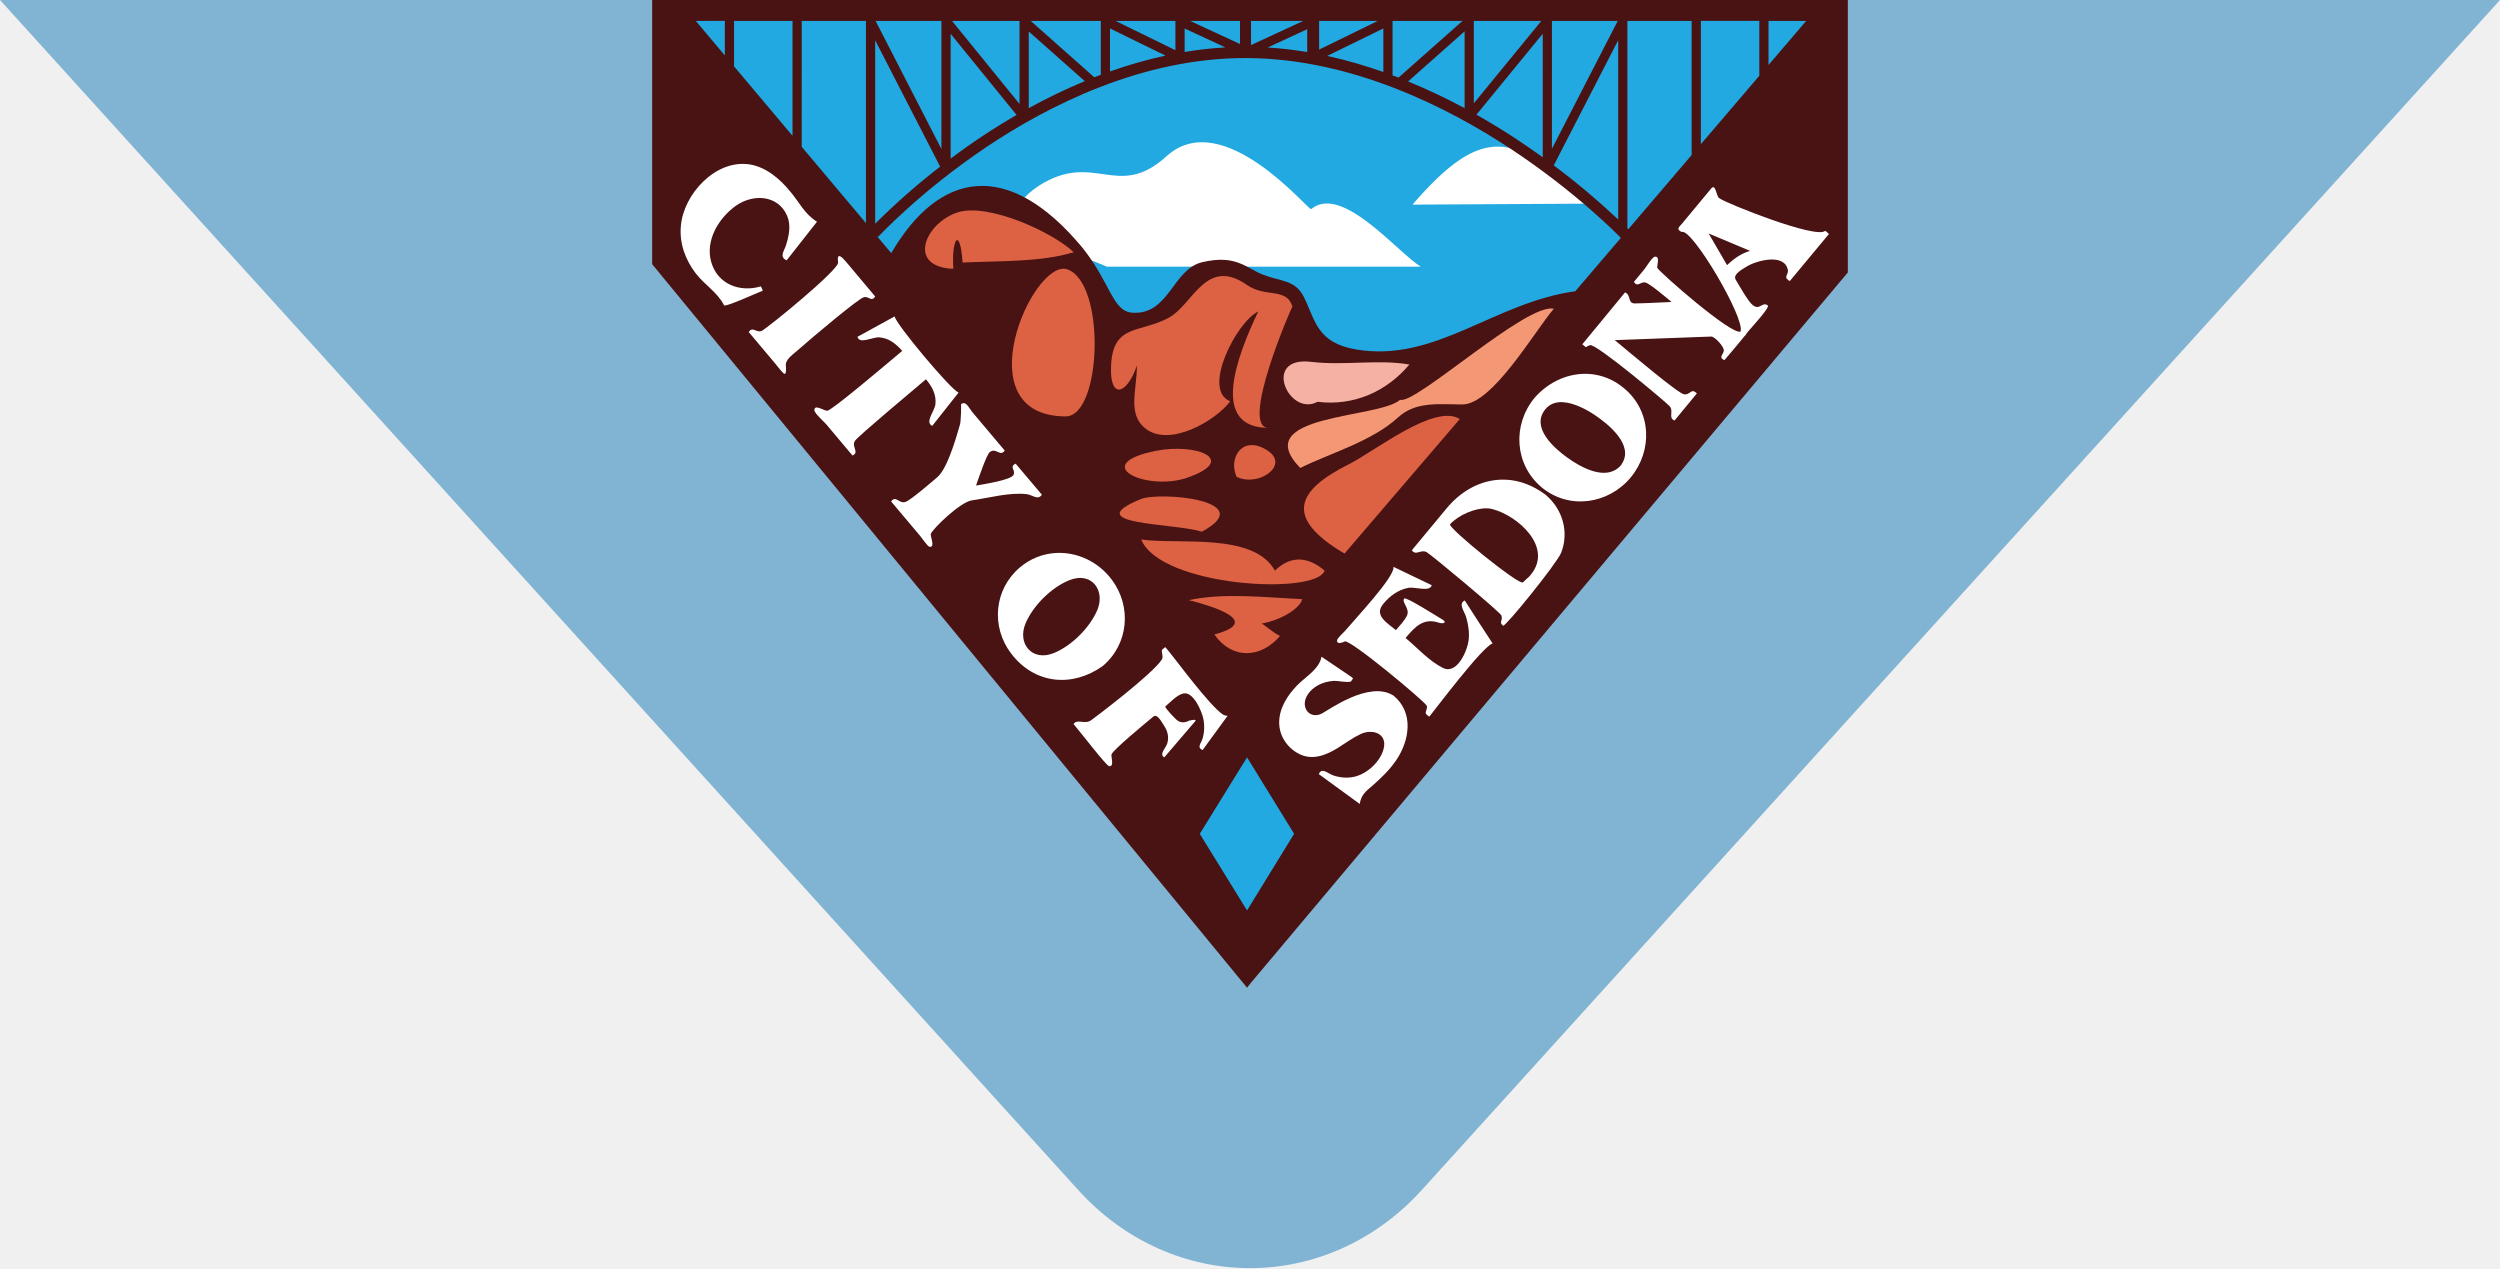
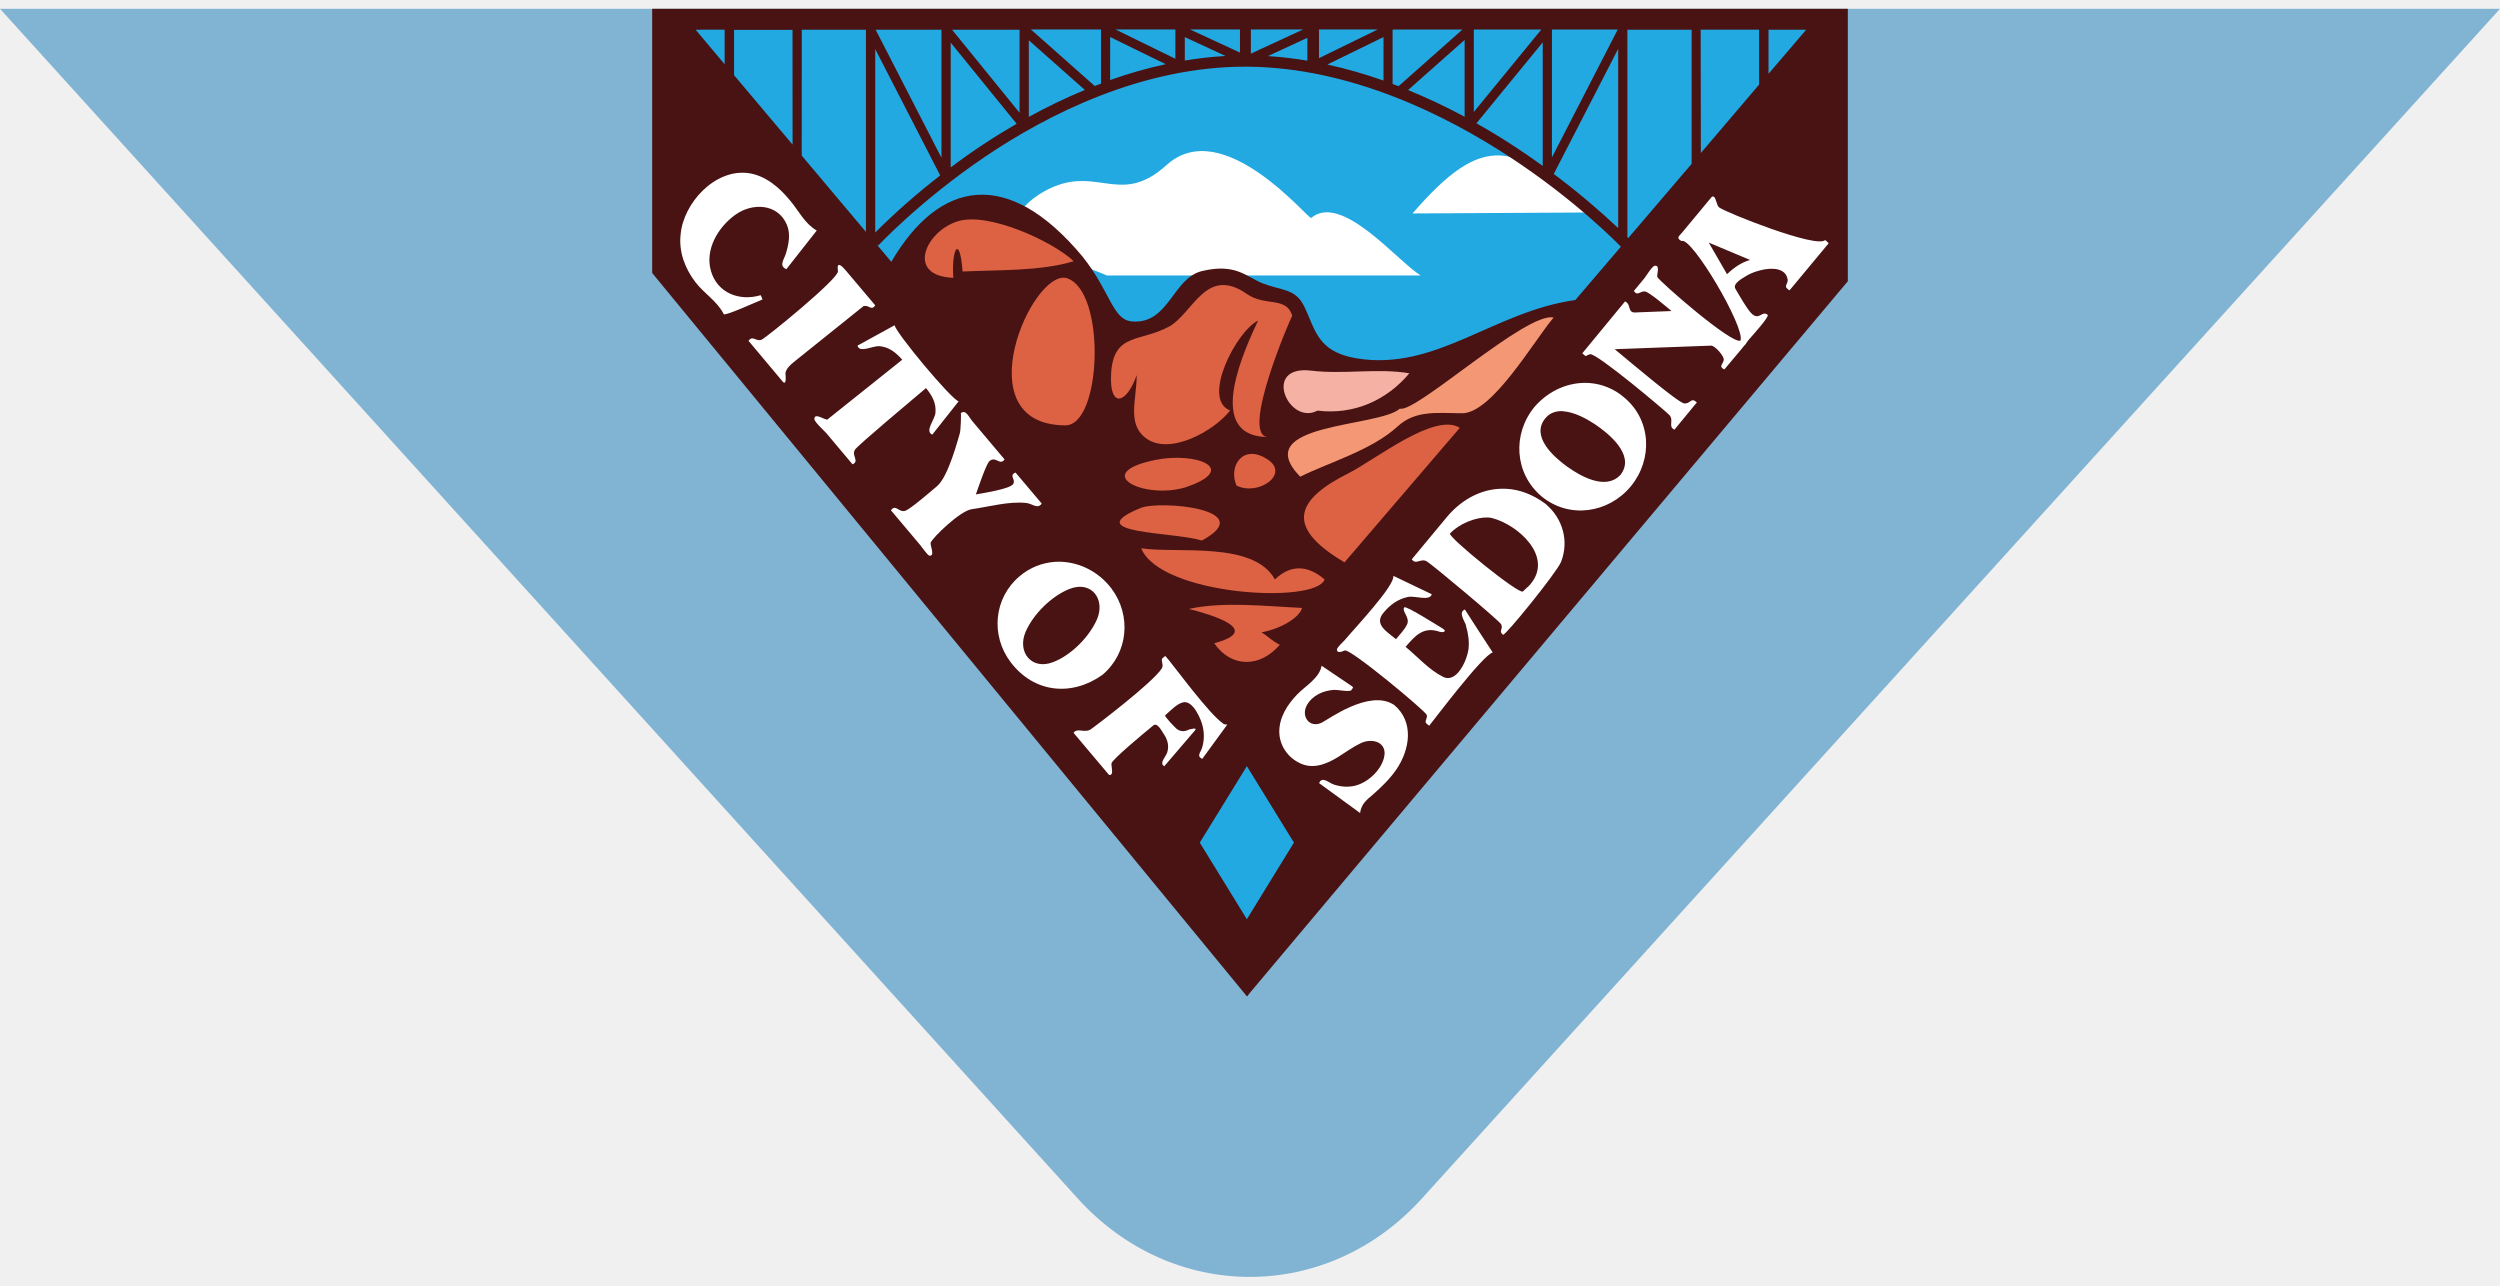
- <svg xmlns="http://www.w3.org/2000/svg" viewBox="0 0 138 70">
-   <path d="M138 0H0l59.51 65.68c5.22 5.761 13.76 5.761 18.98 0z" fill="#81b3d3" />
-   <path d="M36.687.457l32.148 37.879 32.02-37.65z" fill="#23a9e1" />
-   <path d="M61.1 14.719h17.32c-1.29-.8-4.355-4.582-6.043-3.176-.137.115-4.871-5.744-7.982-2.921-2.713 2.466-3.973-.323-7.048 1.63-3.505 2.318 2.026 3.684 3.753 4.467m26.73-3.478l-9.86.054c3.896-4.5 5.647-4.018 9.86-.054" fill="#fff" />
-   <path d="M97.622 3.588V1.154h2.08zm-49.245 9.41l.09.083c.024-.024 2.327-2.511 5.983-4.964 3.367-2.259 8.592-4.944 14.383-4.912 5.778.028 11.077 2.722 14.506 4.977 3.665 2.41 6.027 4.84 6.132 4.95l-2.515 2.945c-4.488.616-7.702 3.945-12.077 3.217-2.205-.366-2.271-1.632-2.902-2.893-.484-.969-1.256-.846-2.263-1.24-.937-.366-1.479-1.128-3.351-.688-1.642.385-1.822 2.933-3.865 2.787-1.096-.079-1.175-1.621-2.755-3.596-4.09-4.915-7.892-4.235-10.547.308l19.638 23.33zM40.011 1.153V3.06l-1.604-1.906zm53.876 0h3.227v3.03L93.887 7.96zM89.832 12.61V1.154h3.546v7.404l-3.5 4.098a.966.966 0 0 0-.046-.046m-.508-10.389v9.894a41.051 41.051 0 0 0-3.557-2.986zm-4.165-.358v6.819c-.463-.334-.95-.673-1.465-1.012-.664-.438-1.4-.892-2.194-1.34zm-4.312-.133v4.24a32.83 32.83 0 0 0-3.12-1.474zm.508-.576h3.727l-3.727 4.55zm4.312 0H89.3l-3.634 7.06zm-8.797 0h3.86L77.2 4.282c-.109-.042-.221-.081-.331-.122V1.154zm-.509.417v2.403a25.927 25.927 0 0 0-3.1-.887zm-4.203.042v1.26a21.458 21.458 0 0 0-2.179-.252zm-6.766-.039l2.248 1.042c-.762.043-1.512.13-2.248.253zm-4.12-.003l3.065 1.498c-1.06.229-2.083.528-3.066.875zm3.61 1.2l-3.304-1.617h3.305zm3.566-.342l-2.754-1.275h2.754zm.609-1.275h2.881l-2.881 1.334zm3.759 0h3.24l-3.24 1.584zM60.405 4.265l-3.51-3.11h3.869V4.13l-.359.135m-3.618-2.527l3.093 2.741a31.493 31.493 0 0 0-3.093 1.489zm-4.312.128l3.64 4.48a35.89 35.89 0 0 0-3.64 2.41zm-4.165.358l3.586 6.974a37.772 37.772 0 0 0-3.586 3.151zm3.656 6l-3.634-7.07h3.634zm4.312-2.485l-3.726-4.585h3.726zM43.747 7.497L40.52 3.664v-2.51h3.227zm.508-6.343H47.8v11.16l-3.546-4.212zm24.8-1.153H36v14.582L68.836 54.52l.22-.275L102 15.04V0z" fill="#491213" />
-   <path d="M66.227 46.026l2.61-4.22 2.598 4.22-2.598 4.23z" fill="#23a9e1" />
-   <path d="M74.218 30.556c-3.433-2.02-2.564-3.523.23-4.925 1.462-.734 4.754-3.38 6.133-2.499l-6.363 7.424m-2.334 2.517c-2.046-.095-4.33-.365-6.262.055 1.207.302 4.151 1.165 1.41 1.894.983 1.407 2.578 1.317 3.624.082-.425-.209-.655-.466-1.007-.686 1.085-.196 2.1-.822 2.235-1.345m1.235-1.574c-.933-.796-1.877-.84-2.746 0-1.165-2.137-5.4-1.421-7.379-1.72 1.065 2.614 9.65 3.102 10.124 1.72m-6.773-2.151c-1.565-.485-6.84-.364-3.388-1.794 1.065-.441 6.593.063 3.388 1.794m1.912-3.03c-.477-1.077.365-2.36 1.74-1.428 1.199.813-.552 2.017-1.74 1.428m-2.836.091c-2.265.679-5.273-.784-1.63-1.52 2.261-.456 4.666.506 1.63 1.52.091-.027-.084.028 0 0m-2.665-6.234c-.545 1.624-1.533 1.927-1.423-.045.126-2.274 1.609-1.729 3.2-2.6 1.324-.726 2.038-3.385 4.31-1.795 1.014.71 2.176.116 2.5 1.19-.016-.054-2.95 6.692-1.318 6.692-3.22 0-1.8-3.845-.568-6.426-1.198.574-3.143 4.341-1.546 4.961-.831 1.095-3.372 2.561-4.696 1.492-1.006-.81-.447-2.158-.459-3.47m-3.963 2.811c-5.596-.046-1.813-8.648.091-8.128 2.19.696 1.944 8.194-.091 8.128m-6.17-8.146c-2.624-.109-1.526-2.567.257-3.121 1.695-.528 5.25 1.114 6.39 2.205-1.808.555-4.146.476-6.134.568-.146-2.026-.62-1.32-.512.348" fill="#dc6243" />
-   <path d="M71.774 25.832c-2.908-2.987 4.342-2.712 5.51-3.763.85.284 6.99-5.377 8.485-5.025-1.074 1.26-3.388 5.282-5.047 5.282-1.275 0-2.565-.19-3.552.718-1.444 1.33-3.837 2.006-5.396 2.788" fill="#f49774" />
-   <path d="M72.727 22.18c-1.592.856-3.098-2.536-.349-2.206 1.826.22 3.676-.154 5.42.147-1.251 1.487-3.056 2.306-5.071 2.059" fill="#f4b1a4" />
-   <path d="M51.113 20.935c.333.401.578.834.523 1.374-.038.375-.607 1.006-.175 1.198l1.455-1.84c-.39-.098-3.482-3.796-3.532-4.201l-2.051 1.126c.106.429.84.003 1.203.03.538.038.926.363 1.268.747-1.12.94-3.85 3.257-4.138 3.305-.146.023-.706-.39-.714-.037-.004.17.553.659.659.786l1.447 1.722c.401-.183-.072-.475.133-.807.15-.243 3.181-2.77 3.922-3.403m-3.423-4.531c.287-.062.405.282.622-.036l-1.59-1.894c-.241-.287-.546-.595-.459.012.058.409-3.969 3.677-4.215 3.778-.31.128-.492-.27-.72.063.475.564.948 1.129 1.424 1.693.16.19.309.397.485.573.22.22.135-.437.145-.38-.06-.333.342-.616.555-.797 1.004-.884 3.505-2.979 3.753-3.012m-5.694-.595c-1.147.34-2.37-.107-2.731-1.326-.353-1.191.398-2.439 1.344-3.117.935-.67 2.33-.63 2.84.544.224.52.102 1.108-.061 1.625-.105.328-.388.649.035.836.56-.711 1.118-1.421 1.676-2.133-.684-.41-.985-1.092-1.493-1.684-.572-.696-1.34-1.35-2.26-1.483-1.864-.264-3.62 1.66-3.762 3.405-.089.946.242 1.849.808 2.597.487.645 1.213 1.054 1.581 1.788.17.062 1.756-.67 2.133-.815-.033-.072-.057-.178-.11-.237-.494.146 0 0 0 0m25.512 23.636c-.747-.499-2.613-3.044-2.969-3.468l-.213-.253c-.007-.01-.185.145-.16.124-.112.094.086.372-.034.56-.515.806-3.738 3.236-3.905 3.352-.36.25-.756-.103-.967.206.467.554 1.805 2.3 1.96 2.325.311.05.096-.53.136-.649.08-.24 1.71-1.588 2.304-2.084.218-.183.447.276.577.468.212.315.307.65.193 1.019-.075.24-.465.597-.162.762.402-.47 1.533-1.788 1.696-1.98.164-.19-.367-.023-.304-.056-.24.124-.466.153-.69-.018-.063-.047-.707-.702-.643-.757.28-.235.623-.625.984-.714.56-.138 1.027.984 1.11 1.382.078.375.067.77-.05 1.136-.08.251-.316.452.012.604l1.383-1.896a.463.463 0 0 1-.258-.063c-.083-.056.09.045 0 0m-9.227-8.921a3.35 3.35 0 0 0-1.977.793c-1.43 1.203-1.616 3.275-.492 4.753 1.292 1.702 3.374 1.895 5.059.694 1.43-1.205 1.612-3.282.5-4.766-.758-1.01-1.932-1.54-3.09-1.474zm1.19 1.386c.949-.108 1.503.799 1.099 1.768-.42.98-1.43 1.989-2.424 2.38-1.18.465-2.011-.537-1.531-1.657.422-.984 1.43-1.983 2.426-2.38.15-.059.294-.095.43-.11zm-2.783-4.63c.308.038.601.356.824.027l-1.447-1.712c-.386.174.03.356-.126.63-.158.277-1.662.507-2.062.578.146-.418.58-1.698.752-1.84.353-.29.573.28.832-.092l-1.78-2.112c-.2-.238-.362-.667-.636-.441.024-.02.003.955-.058 1.125-.056.153-.608 2.361-1.25 2.901-.32.27-1.453 1.256-1.755 1.362-.35.122-.535-.389-.792-.025l1.617 1.92c.082.096.391.56.498.58.339.06.04-.58.074-.706.098-.28 1.623-1.765 2.27-1.856.948-.133 2.077-.455 3.039-.34.22.027-.229-.028 0 0m24.239 6.77c.124.421.194.865.14 1.305-.07.566-.636 1.898-1.411 1.519-.76-.373-1.425-1.122-2.07-1.657.52-.608.978-1.135 1.853-.84.24.08.446-.024.194-.17-.263-.153-2.022-1.276-2.117-1.169-.175.202.343.564.143.957-.148.29-.396.54-.605.79-.467-.394-1.248-.813-.685-1.464.352-.428.811-.76 1.361-.87.368-.075 1.195.252 1.302-.146-.705-.34-1.41-.677-2.115-1.016.115.52-2.173 2.937-2.681 3.548-.074.088-.427.395-.431.517-.006.278.403.062.427.054.315-.116 4.424 3.317 4.526 3.552.065.182-.144.373-.02.475-.006-.006.148.14.165.12.253-.304 2.936-3.88 3.489-4.036a239.664 239.664 0 0 1-1.537-2.372c-.383.168-.013.616.072.903m-4 4.352c-1.348-.87-3.633.83-3.976.994-.675.319-1.162-.353-.812-.975.304-.54.904-.801 1.5-.837.18-.01.875.128.946.017.084-.131.148-.142.028-.224-.557-.375-1.112-.75-1.667-1.126-.115.685-.9 1.121-1.348 1.585-.534.555-.987 1.253-.987 2.05 0 .736.441 1.39 1.089 1.726.737.384 1.505.076 2.158-.331.407-.255.814-.556 1.249-.76.646-.303 1.495-.041 1.267.824-.183.696-.876 1.337-1.56 1.519-.4.106-.825.07-1.216-.059-.28-.091-.645-.476-.799-.072l2.26 1.647c.068-.493.34-.708.706-1.015.477-.419.933-.858 1.294-1.383.753-1.1 1-2.638-.132-3.58m17.617-28.065a.222.222 0 0 0-.088.072l-.79.95-.814.982c-.168.204-.349.296-.025.467.543-.272 3.518 4.768 3.252 5.492-.47.244-4.49-3.283-4.598-3.516-.033-.095.178-.662-.136-.613-.149.023-.484.583-.578.697l-.577.695c.216.315.336-.013.623.028.249.05 1.198.864 1.456 1.08-.47.017-1.743.086-1.905.074-.586.073-.275-.431-.66-.605l-1.478 1.795-.86 1.043c-.035.042-.03.02.031.072.215.177.068.109.37.004.328-.115 4.256 3.2 4.398 3.369.245.292-.1.633.268.793l1.168-1.418c.059-.072.091-.066.013-.13-.277-.228-.309.138-.65.1-.346-.057-2.855-2.186-3.828-2.992l5.322-.197c.195-.007.74.581.695.79-.052.244-.301.361.034.515.311-.374.64-.746.945-1.125l.148-.184a.478.478 0 0 0 .135-.172l.11-.137c.275-.314 1.169-1.303 1.062-1.396-.3-.26-.446.302-.844-.035-.226-.162-.793-1.16-.935-1.402-.172-.292.394-.583.625-.727.504-.313 2.107-.767 2.26.227.025.167-.177.357-.055.457.028.024.133.156.176.105l2.142-2.576c-.063-.053-.135-.147-.21-.176-.474.473-5.466-1.52-5.83-1.795-.166-.066-.192-.673-.372-.611zm-.225 2.553c.764.318 1.526.638 2.287.96-.23.064-.447.166-.648.293h-.002a3.71 3.71 0 0 0-.621.495l-1.016-1.748zm-6.588 7.753c-1.107-.076-2.23.41-3.023 1.317-1.235 1.5-1.112 3.678.393 4.945 1.518 1.25 3.68.932 4.916-.55 1.232-1.496 1.147-3.68-.385-4.934a3.302 3.302 0 0 0-1.9-.778zm-1.449 1.559c.622.038 1.31.414 1.742.703.78.521 2.214 1.687 1.477 2.738.048-.058.083-.097-.05.07a.162.162 0 0 1-.018.018c-.8.84-2.18.063-2.924-.474-.745-.538-2.022-1.668-1.207-2.664.257-.314.607-.414.98-.391zm-3.127 4.28c-1.214-.067-2.403.496-3.299 1.576-.642.771-1.282 1.544-1.922 2.316.228.332.495-.078.827.113.283.163 4.053 3.312 4.115 3.485.106.297-.165.356.094.568.111.093 2.944-3.405 3.203-4.02.448-1.139.091-2.387-.82-3.175.073.06.177.145-.042-.037-.69-.518-1.427-.787-2.156-.827zm-1.053 1.58c.095.003.184.016.266.037 1.422.363 3.384 2.115 2.129 3.628-.156.193-.029.035-.432.422-.198.19-4.179-3.034-4.02-3.209.475-.521 1.396-.904 2.057-.879z" fill="#fff" />
+ <svg xmlns="http://www.w3.org/2000/svg" width="140" height="72" viewBox="0 0 138 70">
+   <path d="M138 0H0l59.5 65.68c5.22 5.76 13.76 5.76 18.98 0z" fill="#81b3d3" />
+   <path d="M36.687.457l32.148 37.88 32.02-37.65z" fill="#23a9e1" />
+   <path d="M61.1 14.72h17.32c-1.3-.8-4.355-4.582-6.043-3.176-.137.115-4.87-5.744-7.982-2.92-2.713 2.466-3.973-.323-7.048 1.63-3.505 2.318 2.026 3.684 3.753 4.467m26.73-3.478l-9.86.054c3.896-4.5 5.647-4.018 9.86-.054" fill="#fff" />
+   <path d="M97.622 3.588V1.154h2.08zm-49.245 9.4l.1.083c.024-.024 2.327-2.5 5.983-4.964 3.367-2.26 8.592-4.944 14.383-4.912C74.6 3.233 79.9 5.927 83.34 8.182c3.665 2.4 6.027 4.84 6.132 4.95l-2.515 2.945c-4.488.616-7.702 3.945-12.077 3.217-2.205-.366-2.27-1.632-2.902-2.893-.484-.97-1.256-.846-2.263-1.24-.937-.366-1.48-1.128-3.35-.688-1.642.385-1.822 2.933-3.865 2.787-1.096-.08-1.175-1.62-2.755-3.596-4.1-4.915-7.892-4.235-10.547.308l19.638 23.33zM40 1.153V3.06l-1.604-1.906zm53.876 0h3.227v3.03L93.887 7.96zM89.832 12.6V1.154h3.546v7.404l-3.5 4.098a.966.966 0 0 0-.046-.046m-.508-10.4v9.894a41.051 41.051 0 0 0-3.557-2.986zm-4.165-.358v6.82a41.53 41.53 0 0 0-1.465-1.012c-.664-.438-1.4-.892-2.194-1.34zm-4.312-.133v4.24a32.83 32.83 0 0 0-3.12-1.474zm.508-.576h3.727l-3.727 4.55zm4.312 0H89.3l-3.634 7.06zm-8.797 0h3.86l-3.53 3.13-.33-.122V1.154zm-.5.417v2.403a25.927 25.927 0 0 0-3.1-.887zm-4.203.042v1.26a21.458 21.458 0 0 0-2.179-.252zm-6.766-.04l2.248 1.042c-.762.043-1.512.13-2.248.253zm-4.12-.003l3.065 1.498a25.2 25.2 0 0 0-3.066.875zm3.6 1.2l-3.304-1.617h3.305zm3.566-.342l-2.754-1.275h2.754zm.6-1.275h2.88l-2.88 1.334zm3.76 0h3.24l-3.24 1.584zm-12.4 3.1l-3.5-3.1h3.87V4.13l-.36.135M56.79 1.738l3.093 2.74a31.493 31.493 0 0 0-3.093 1.489zm-4.312.128l3.64 4.48a35.89 35.89 0 0 0-3.64 2.41zm-4.165.358l3.586 6.974a37.772 37.772 0 0 0-3.586 3.151zm3.656 6l-3.634-7.07h3.634zM56.28 5.74l-3.726-4.585h3.726zM43.75 7.497l-3.23-3.833v-2.5h3.227zm.508-6.343H47.8v11.16l-3.546-4.212zm24.8-1.153H36v14.582L68.836 54.52l.22-.275L102 15.04V0z" fill="#491213" />
+   <path d="M66.227 46.026l2.6-4.22 2.598 4.22-2.598 4.23z" fill="#23a9e1" />
+   <path d="M74.218 30.556c-3.433-2.02-2.564-3.523.23-4.925 1.462-.734 4.754-3.38 6.133-2.5l-6.363 7.424m-2.334 2.517c-2.046-.095-4.33-.365-6.262.055 1.207.302 4.15 1.165 1.4 1.894.983 1.407 2.578 1.317 3.624.082-.425-.2-.655-.466-1.007-.686 1.085-.196 2.1-.822 2.235-1.345M73.12 31.5c-.933-.796-1.877-.84-2.746 0-1.165-2.137-5.4-1.42-7.38-1.72 1.065 2.614 9.65 3.102 10.124 1.72m-6.773-2.15c-1.565-.485-6.84-.364-3.388-1.794 1.065-.44 6.593.063 3.388 1.794m1.912-3.03c-.477-1.077.365-2.36 1.74-1.428 1.2.813-.552 2.017-1.74 1.428m-2.836.1c-2.265.68-5.273-.784-1.63-1.52 2.26-.456 4.666.506 1.63 1.52.1-.027-.084.028 0 0m-2.665-6.234c-.545 1.624-1.533 1.927-1.423-.045.126-2.274 1.6-1.73 3.2-2.6 1.324-.726 2.038-3.385 4.3-1.795 1.014.7 2.176.116 2.5 1.2-.016-.054-2.95 6.692-1.318 6.692-3.22 0-1.8-3.845-.568-6.426-1.198.574-3.143 4.34-1.546 4.96-.83 1.095-3.372 2.56-4.696 1.492-1.006-.8-.447-2.158-.46-3.47m-3.963 2.8c-5.596-.046-1.813-8.648.1-8.128 2.2.696 1.944 8.194-.1 8.128m-6.17-8.146c-2.624-.1-1.526-2.567.257-3.12 1.695-.528 5.25 1.114 6.4 2.205-1.808.555-4.146.476-6.134.568-.146-2.026-.62-1.32-.512.348" fill="#dc6243" />
+   <path d="M71.774 25.832c-2.908-2.987 4.342-2.712 5.5-3.763.85.284 7-5.377 8.485-5.025-1.074 1.26-3.388 5.282-5.047 5.282-1.275 0-2.565-.2-3.552.718-1.444 1.33-3.837 2.006-5.396 2.788" fill="#f49774" />
+   <path d="M72.727 22.18c-1.592.856-3.098-2.536-.35-2.206 1.826.22 3.676-.154 5.42.147-1.25 1.487-3.056 2.306-5.07 2.06" fill="#f4b1a4" />
+   <path d="M51.113 20.935c.333.4.578.834.523 1.374-.038.375-.607 1.006-.175 1.198l1.455-1.84c-.4-.098-3.482-3.796-3.532-4.2l-2.05 1.126c.106.43.84.003 1.203.03.538.038.926.363 1.268.747l-4.138 3.305c-.146.023-.706-.4-.714-.037-.004.17.553.66.66.786l1.447 1.722c.4-.183-.072-.475.133-.807.15-.243 3.18-2.77 3.922-3.403m-3.423-4.53c.287-.062.405.282.622-.036l-1.6-1.894c-.24-.287-.546-.595-.46.012.058.4-3.97 3.677-4.215 3.778-.3.128-.492-.27-.72.063l1.9 2.266c.22.22.135-.437.145-.38-.06-.333.342-.616.555-.797l3.753-3.012m-5.694-.595c-1.147.34-2.37-.107-2.73-1.326-.353-1.2.398-2.44 1.344-3.117.935-.67 2.33-.63 2.84.544.224.52.102 1.108-.06 1.625-.105.328-.388.65.035.836l1.676-2.133c-.684-.4-.985-1.092-1.493-1.684-.572-.696-1.34-1.35-2.26-1.483-1.864-.264-3.62 1.66-3.762 3.405-.1.946.242 1.85.808 2.597.487.645 1.213 1.054 1.58 1.788.17.062 1.756-.67 2.133-.815-.033-.072-.057-.178-.1-.237-.494.146 0 0 0 0M67.51 39.447c-.747-.5-2.613-3.044-2.97-3.468l-.213-.253c-.007-.01-.185.145-.16.124-.112.094.086.372-.034.56-.515.806-3.738 3.236-3.905 3.352-.36.25-.756-.103-.967.206l1.96 2.325c.3.05.096-.53.136-.65.08-.24 1.7-1.588 2.304-2.084.218-.183.447.276.577.468.212.315.307.65.193 1.02-.075.24-.465.597-.162.762l1.696-1.98c.164-.2-.367-.023-.304-.056-.24.124-.466.153-.7-.018-.063-.047-.707-.702-.643-.757.28-.235.623-.625.984-.714.56-.138 1.027.984 1.1 1.382.078.375.067.77-.05 1.136-.08.25-.316.452.012.604l1.383-1.896a.463.463 0 0 1-.258-.063c-.083-.056.1.045 0 0m-9.227-8.92a3.35 3.35 0 0 0-1.977.793c-1.43 1.203-1.616 3.275-.492 4.753 1.292 1.702 3.374 1.895 5.06.694 1.43-1.205 1.612-3.282.5-4.766-.758-1-1.932-1.54-3.1-1.474zm1.2 1.386c.95-.108 1.503.8 1.1 1.768-.42.98-1.43 2-2.424 2.38-1.18.465-2-.537-1.53-1.657.422-.984 1.43-1.983 2.426-2.38a1.68 1.68 0 0 1 .43-.11zm-2.783-4.63c.308.038.6.356.824.027l-1.447-1.712c-.386.174.03.356-.126.63s-1.662.507-2.062.578c.146-.418.58-1.698.752-1.84.353-.3.573.28.832-.092l-1.78-2.112c-.2-.238-.362-.667-.636-.44.024-.02.003.955-.058 1.125-.056.153-.608 2.36-1.25 2.9-.32.27-1.453 1.256-1.755 1.362-.35.122-.535-.4-.792-.025l1.617 1.92c.082.096.4.56.498.58.34.06.04-.58.074-.706.098-.28 1.623-1.765 2.27-1.856.948-.133 2.077-.455 3.04-.34.22.027-.23-.028 0 0m24.24 6.77c.124.42.194.865.14 1.305-.07.566-.636 1.898-1.4 1.52-.76-.373-1.425-1.122-2.07-1.657.52-.608.978-1.135 1.853-.84.24.08.446-.024.194-.17-.263-.153-2.022-1.276-2.117-1.17-.175.202.343.564.143.957-.148.3-.396.54-.605.8-.467-.394-1.248-.813-.685-1.464.352-.428.8-.76 1.36-.87.368-.075 1.195.252 1.302-.146L76.91 31.3c.115.52-2.173 2.937-2.68 3.548-.074.088-.427.395-.43.517-.006.278.403.062.427.054.315-.116 4.424 3.317 4.526 3.552.065.182-.144.373-.02.475-.006-.006.148.14.165.12.253-.304 2.936-3.88 3.5-4.036a239.664 239.664 0 0 1-1.537-2.372c-.383.168-.013.616.072.903m-4 4.352c-1.348-.87-3.633.83-3.976.994-.675.32-1.162-.353-.812-.975.304-.54.904-.8 1.5-.837.18-.01.875.128.946.017.084-.13.148-.142.028-.224l-1.667-1.126c-.115.685-.9 1.12-1.348 1.585-.534.555-.987 1.253-.987 2.05 0 .736.44 1.4 1.1 1.726.737.384 1.505.076 2.158-.33.407-.255.814-.556 1.25-.76.646-.303 1.495-.04 1.267.824-.183.696-.876 1.337-1.56 1.52-.4.106-.825.07-1.216-.06-.28-.1-.645-.476-.8-.072l2.26 1.647c.068-.493.34-.708.706-1.015.477-.42.933-.858 1.294-1.383.753-1.1 1-2.638-.132-3.58M94.542 10.35a.222.222 0 0 0-.088.072l-1.604 1.932c-.168.204-.35.296-.025.467.543-.272 3.518 4.768 3.252 5.492-.47.244-4.5-3.283-4.598-3.516-.033-.095.178-.662-.136-.613-.15.023-.484.583-.578.697l-.577.695c.216.315.336-.013.623.028.25.05 1.198.864 1.456 1.08l-1.905.074c-.586.073-.275-.43-.66-.605l-2.338 2.838c-.035.042-.03.02.03.072.215.177.068.1.37.004.328-.115 4.256 3.2 4.398 3.37.245.292-.1.633.268.793l1.168-1.418c.06-.072.1-.066.013-.13-.277-.228-.3.138-.65.1-.346-.057-2.855-2.186-3.828-2.992l5.322-.197c.195-.007.74.58.695.8-.052.244-.3.36.034.515l.945-1.125.148-.184a.478.478 0 0 0 .135-.172l.1-.137c.275-.314 1.17-1.303 1.062-1.396-.3-.26-.446.302-.844-.035-.226-.162-.793-1.16-.935-1.402-.172-.292.394-.583.625-.727.504-.313 2.107-.767 2.26.227.025.167-.177.357-.055.457.028.024.133.156.176.105l2.142-2.576c-.063-.053-.135-.147-.2-.176-.474.473-5.466-1.52-5.83-1.795-.166-.066-.192-.673-.372-.6zm-.225 2.553l2.287.96c-.23.064-.447.166-.648.293h-.002a3.71 3.71 0 0 0-.621.495L94.32 12.9zm-6.588 7.753c-1.107-.076-2.23.4-3.023 1.317-1.235 1.5-1.112 3.678.393 4.945 1.518 1.25 3.68.932 4.916-.55 1.232-1.496 1.147-3.68-.385-4.934a3.302 3.302 0 0 0-1.9-.778zm-1.45 1.56c.622.038 1.3.414 1.742.703.78.52 2.214 1.687 1.477 2.738.048-.058.083-.097-.05.07a.162.162 0 0 1-.018.018c-.8.84-2.18.063-2.924-.474s-2.022-1.668-1.207-2.664c.257-.314.607-.414.98-.4zm-3.127 4.28c-1.214-.067-2.403.496-3.3 1.576l-1.922 2.316c.228.332.495-.078.827.113.283.163 4.053 3.312 4.115 3.485.106.297-.165.356.094.568.1.093 2.944-3.405 3.203-4.02.448-1.14.1-2.387-.82-3.175.073.06.177.145-.042-.037-.7-.518-1.427-.787-2.156-.827zm-1.053 1.58a1.23 1.23 0 0 1 .266.037c1.422.363 3.384 2.115 2.13 3.628-.156.193-.03.035-.432.422-.198.2-4.18-3.034-4.02-3.2.475-.52 1.396-.904 2.057-.88z" fill="#fff" />
</svg>
